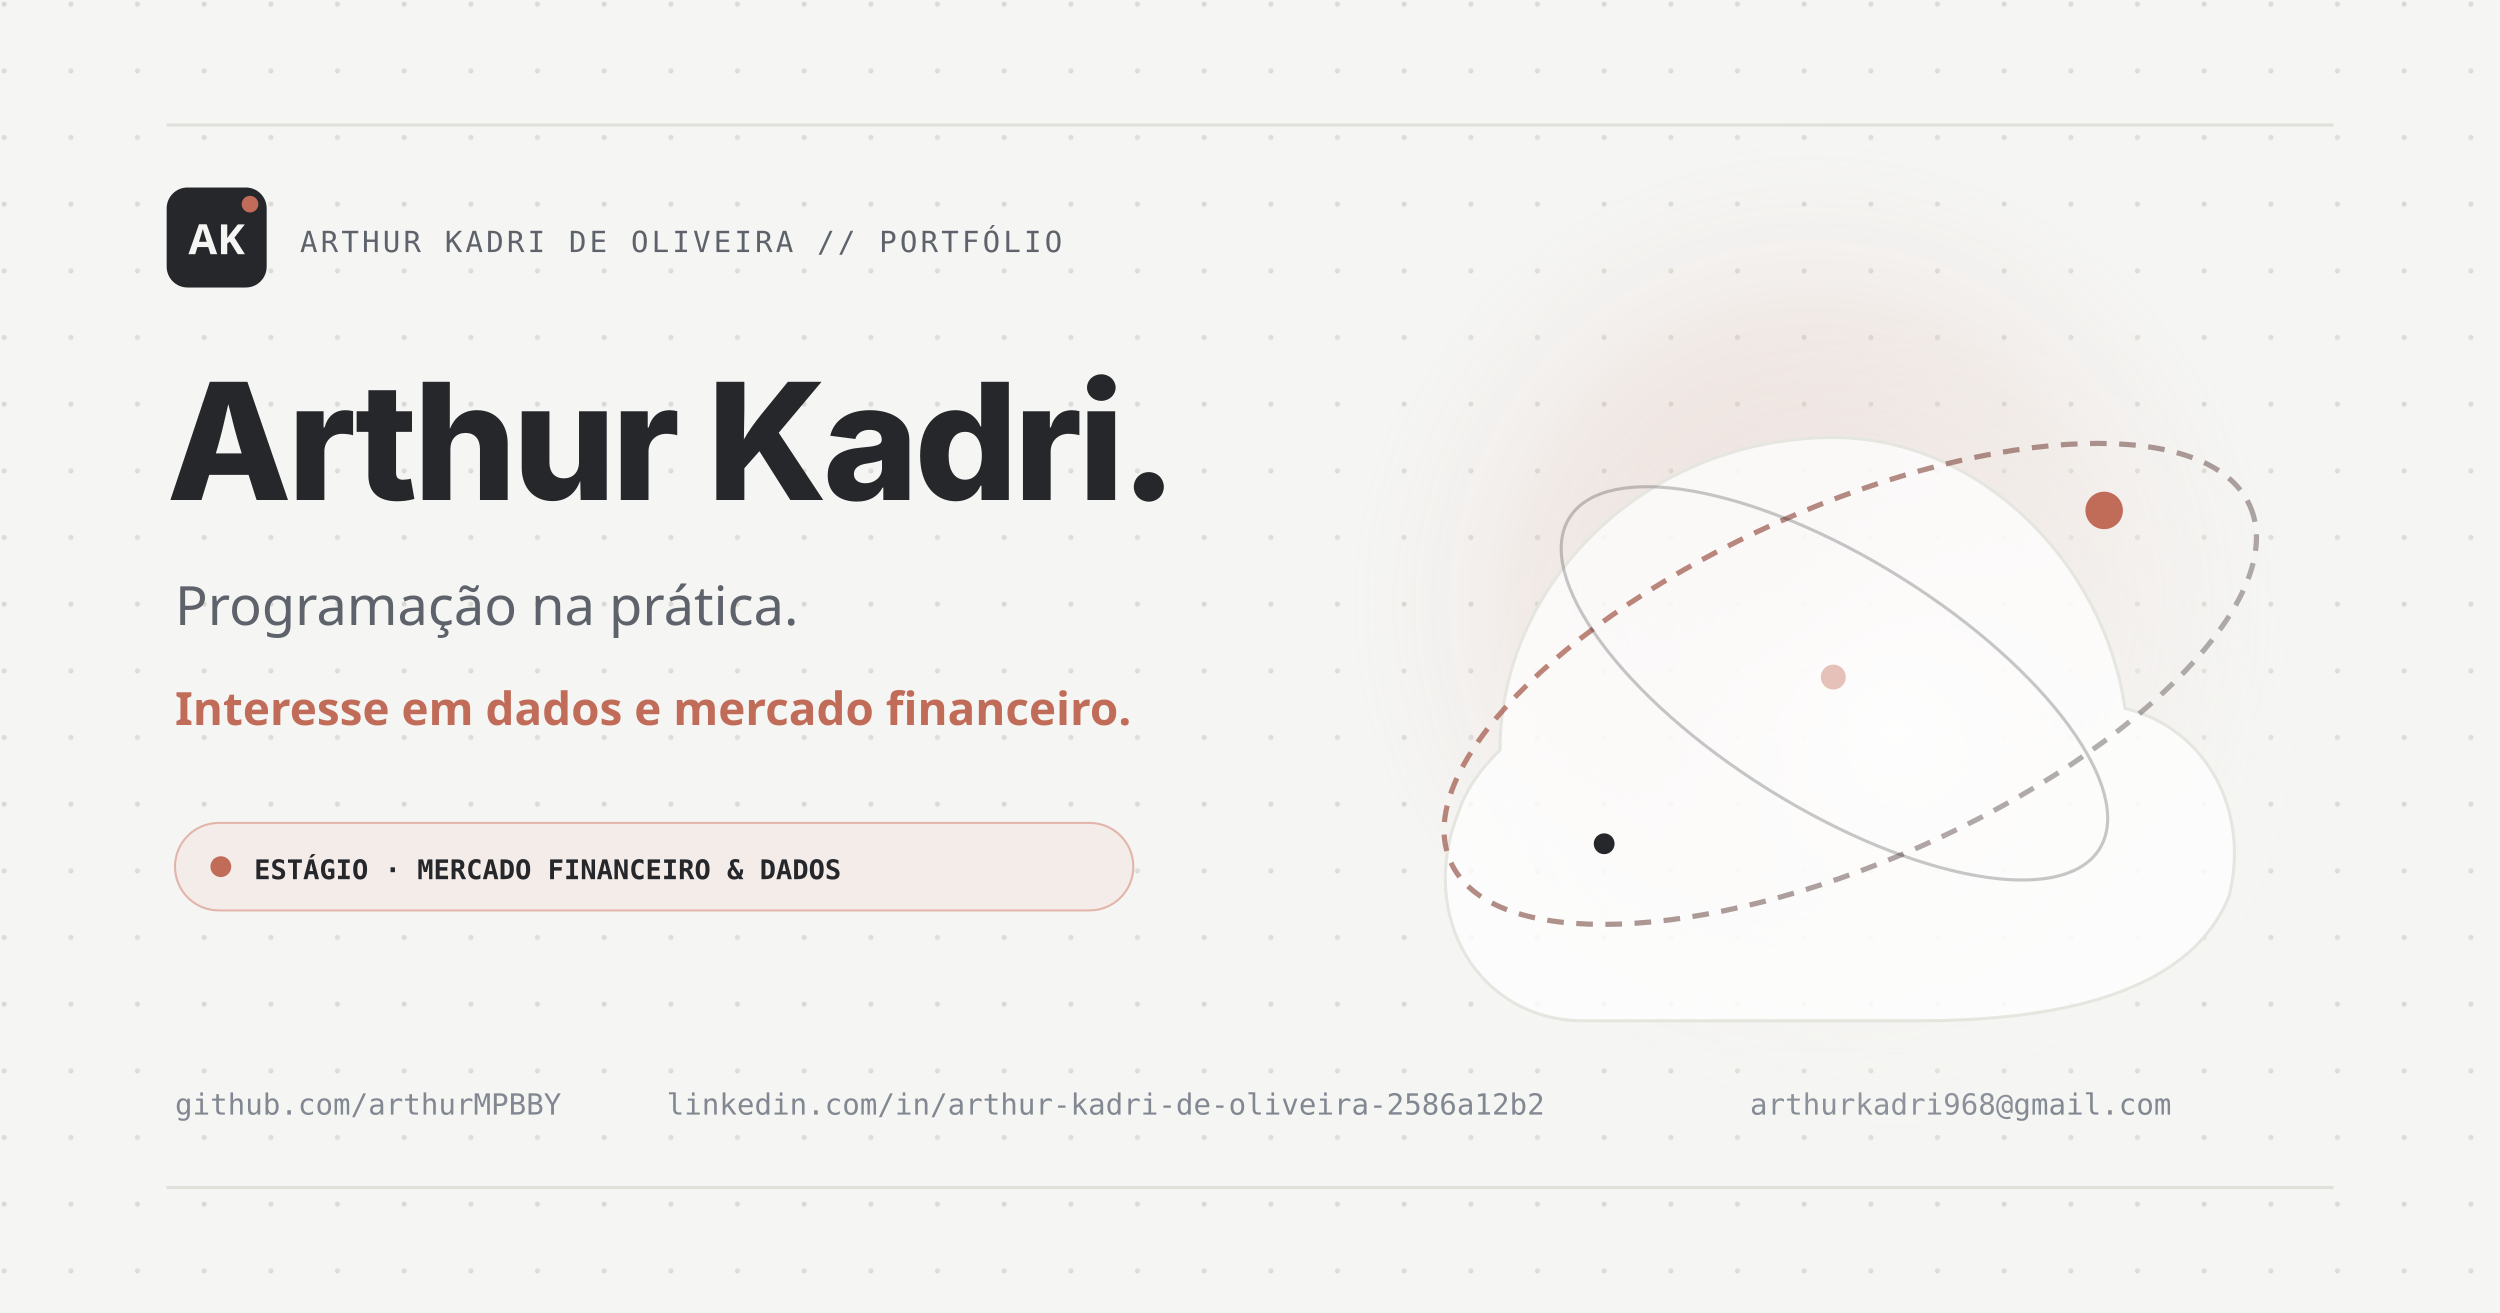
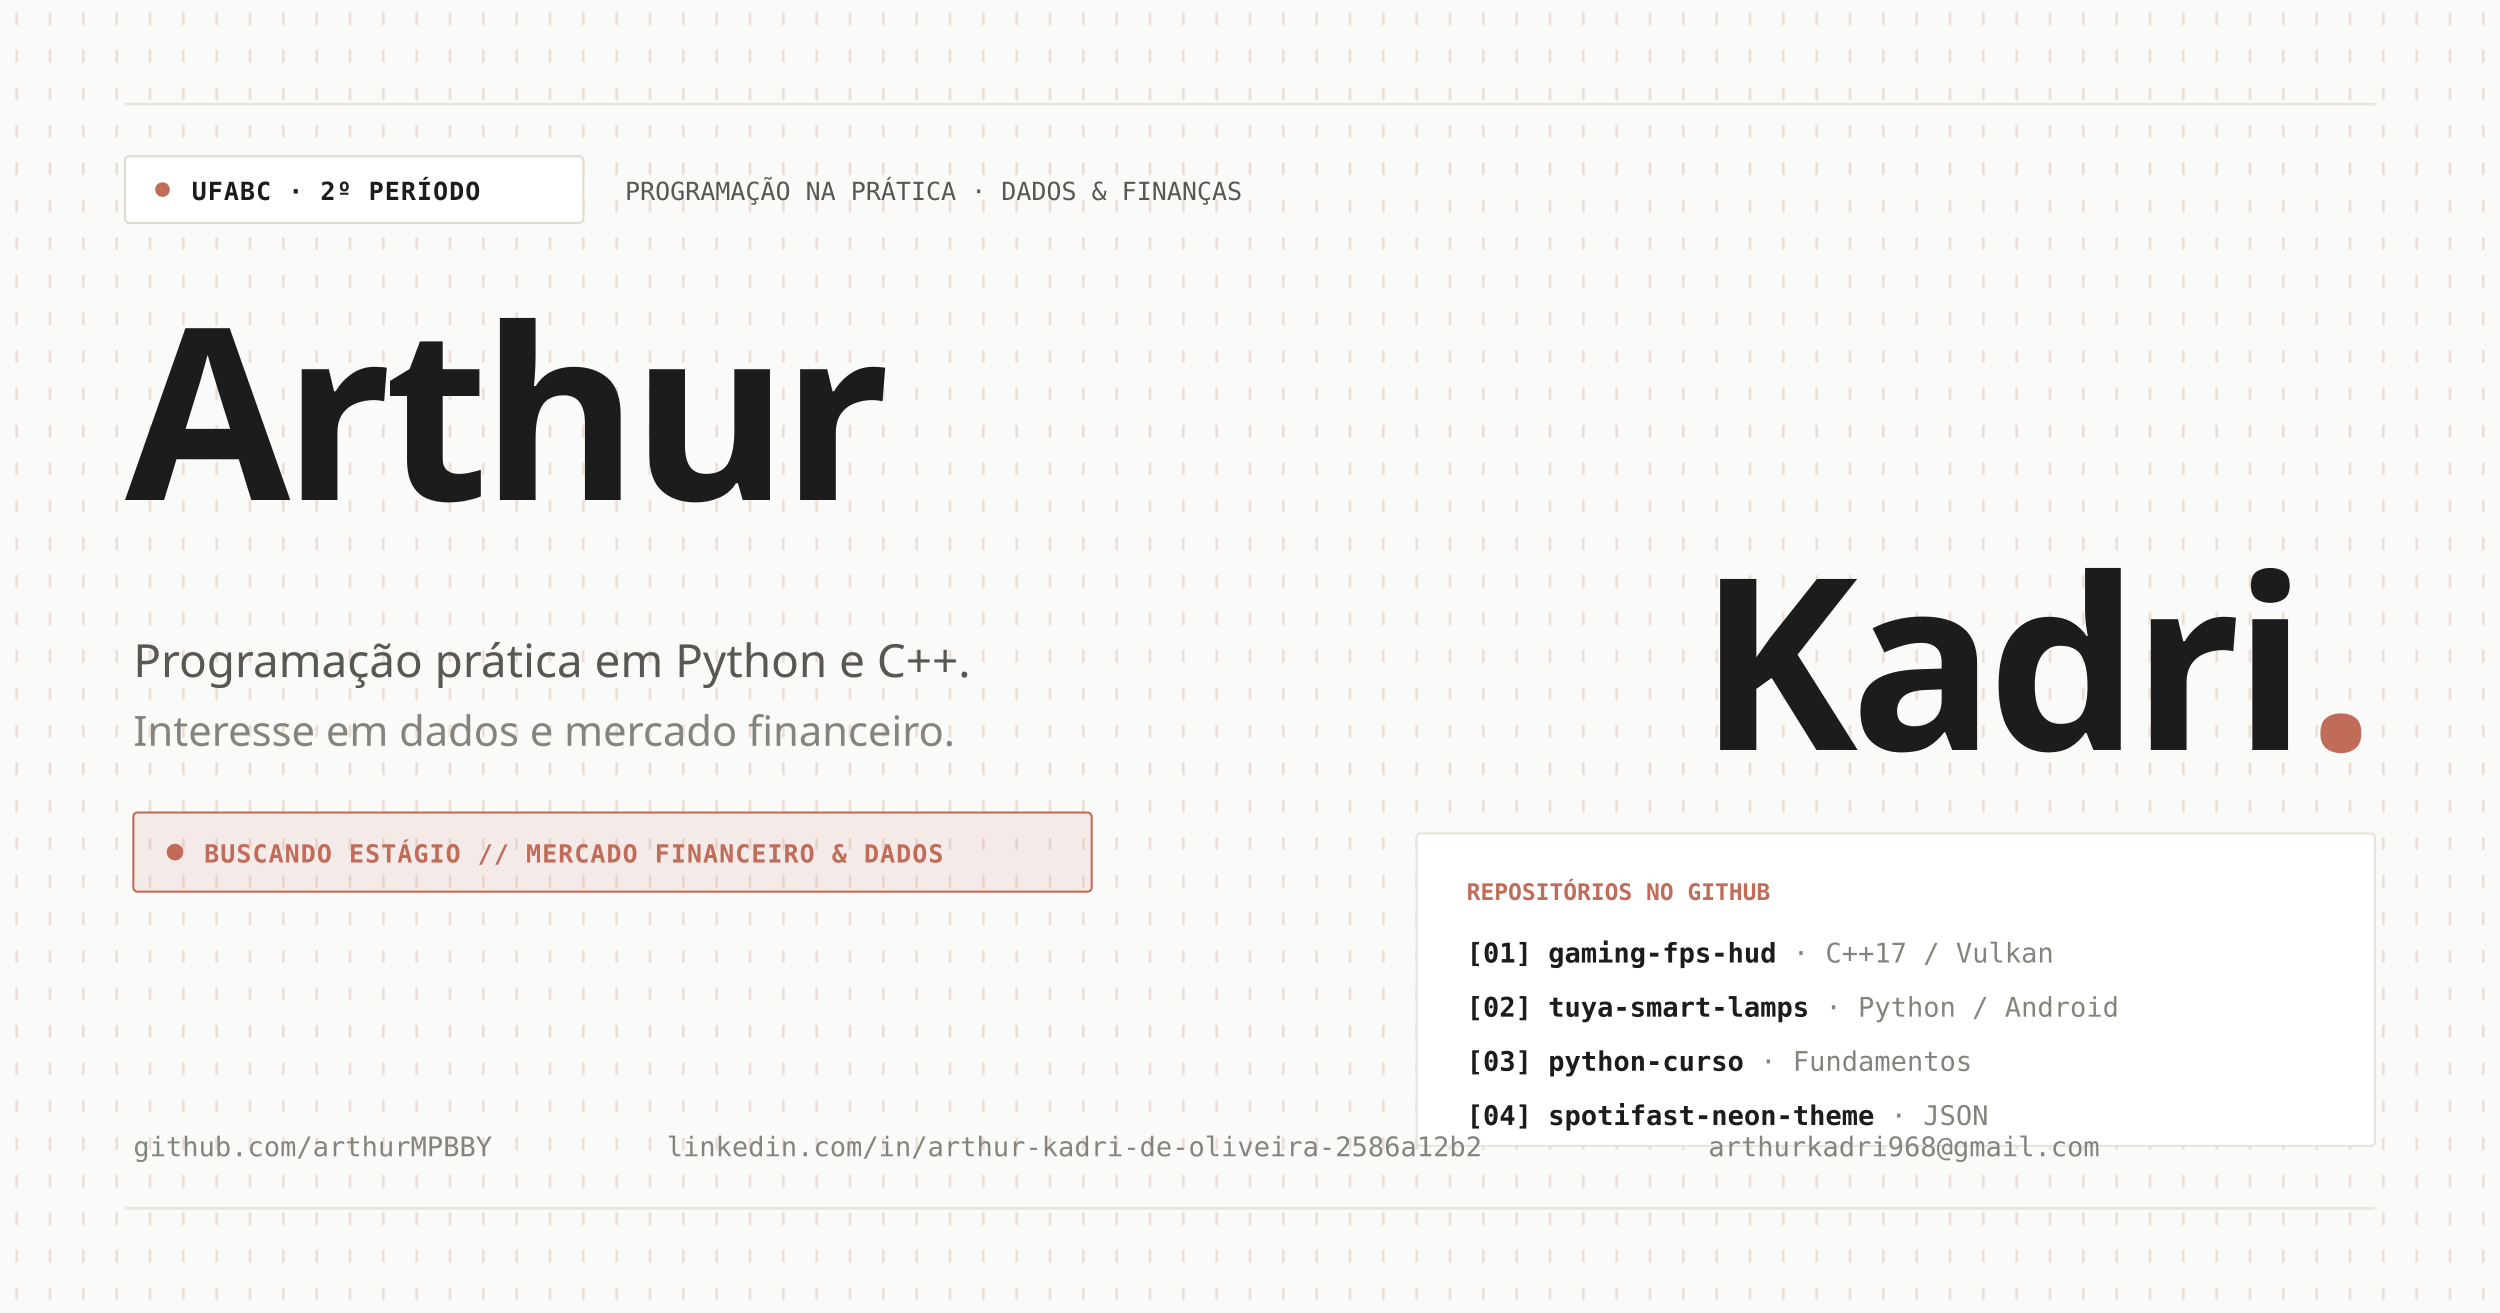
<svg xmlns="http://www.w3.org/2000/svg" viewBox="0 0 1200 630" width="1200" height="630">
  <defs>
-     <pattern id="dot-grid" x="0" y="0" width="32" height="32" patternUnits="userSpaceOnUse">
-       <circle cx="2" cy="2" r="1.2" fill="#d8d8d2" />
+     <pattern id="microbar-pattern" x="0" y="0" width="16" height="18" patternUnits="userSpaceOnUse">
+       <rect x="7.4" y="6" width="1.2" height="6" fill="#dec3b1" fill-opacity="0.5" />
    </pattern>
-     <radialGradient id="haze-coral" cx="50%" cy="50%" r="50%">
-       <stop offset="0%" stop-color="#c16b59" stop-opacity="0.22" />
-       <stop offset="60%" stop-color="#c16b59" stop-opacity="0.08" />
-       <stop offset="100%" stop-color="#f5f5f3" stop-opacity="0" />
-     </radialGradient>
-     <radialGradient id="haze-light" cx="50%" cy="50%" r="50%">
-       <stop offset="0%" stop-color="#ffffff" stop-opacity="0.85" />
-       <stop offset="60%" stop-color="#f5f5f3" stop-opacity="0.4" />
-       <stop offset="100%" stop-color="#f5f5f3" stop-opacity="0" />
-     </radialGradient>
-     <linearGradient id="orbit-grad" x1="0%" y1="0%" x2="100%" y2="100%">
-       <stop offset="0%" stop-color="#c16b59" stop-opacity="0.85" />
-       <stop offset="100%" stop-color="#25272b" stop-opacity="0.3" />
-     </linearGradient>
  </defs>
-   <rect width="1200" height="630" fill="#f5f5f3" />
-   <rect width="1200" height="630" fill="url(#dot-grid)" />
-   <line x1="80" y1="60" x2="1120" y2="60" stroke="#e0e0da" stroke-width="1.5" />
-   <line x1="80" y1="570" x2="1120" y2="570" stroke="#e0e0da" stroke-width="1.5" />
-   <rect x="80" y="90" width="48" height="48" rx="10" fill="#25272b" />
-   <text x="104" y="122" font-family="'Plus Jakarta Sans', system-ui, sans-serif" font-weight="800" font-size="20" fill="#f5f5f3" text-anchor="middle">AK</text>
-   <circle cx="120" cy="98" r="4" fill="#c16b59" />
-   <text x="144" y="121" font-family="'JetBrains Mono', monospace" font-size="14" font-weight="500" fill="#5e636b" letter-spacing="1.5">ARTHUR KADRI DE OLIVEIRA // PORTFÓLIO</text>
-   <text x="80" y="240" font-family="'Plus Jakarta Sans', system-ui, -apple-system, sans-serif" font-weight="800" font-size="78" fill="#25272b" letter-spacing="-2">Arthur Kadri.</text>
-   <text x="84" y="300" font-family="'DM Sans', system-ui, sans-serif" font-weight="500" font-size="26" fill="#5e636b">
-     Programação na prática.
+   <rect width="1200" height="630" fill="#fafaf9" />
+   <rect width="1200" height="630" fill="url(#microbar-pattern)" />
+   <line x1="60" y1="50" x2="1140" y2="50" stroke="#e6e4dc" stroke-width="1.2" />
+   <line x1="60" y1="580" x2="1140" y2="580" stroke="#e6e4dc" stroke-width="1.2" />
+   <rect x="60" y="75" width="220" height="32" rx="2" fill="#ffffff" stroke="#dedbd1" stroke-width="1" />
+   <circle cx="78" cy="91" r="3.5" fill="#c16b59" />
+   <text x="92" y="96" font-family="'JetBrains Mono', monospace" font-size="12" font-weight="600" fill="#1b1c1b" letter-spacing="0.5">UFABC · 2º PERÍODO</text>
+   <text x="300" y="96" font-family="'JetBrains Mono', monospace" font-size="12" font-weight="500" fill="#585852">PROGRAMAÇÃO NA PRÁTICA · DADOS &amp; FINANÇAS</text>
+   <text x="60" y="240" font-family="'Plus Jakarta Sans', system-ui, sans-serif" font-weight="800" font-size="115" fill="#1b1c1b" letter-spacing="-3.5">Arthur</text>
+   <text x="1140" y="360" text-anchor="end" font-family="'Plus Jakarta Sans', system-ui, sans-serif" font-weight="800" font-size="115" fill="#1b1c1b" letter-spacing="-3.5">Kadri<tspan fill="#c16b59">.</tspan>
  </text>
-   <text x="84" y="348" font-family="'Plus Jakarta Sans', system-ui, sans-serif" font-weight="600" font-size="22" fill="#c16b59">
+   <text x="64" y="325" font-family="'DM Sans', system-ui, sans-serif" font-weight="500" font-size="22" fill="#585852">
+     Programação prática em Python e C++.
+   </text>
+   <text x="64" y="358" font-family="'DM Sans', system-ui, sans-serif" font-weight="500" font-size="20" fill="#84847d">
    Interesse em dados e mercado financeiro.
  </text>
-   <rect x="84" y="395" width="460" height="42" rx="21" fill="#f4ece9" stroke="#e2b4aa" stroke-width="1" />
-   <circle cx="106" cy="416" r="5" fill="#c16b59" />
-   <text x="122" y="422" font-family="'JetBrains Mono', monospace" font-size="13" font-weight="600" fill="#25272b">ESTÁGIO · MERCADO FINANCEIRO &amp; DADOS</text>
-   <text x="84" y="535" font-family="'JetBrains Mono', monospace" font-size="14" fill="#828892">github.com/arthurMPBBY</text>
-   <text x="320" y="535" font-family="'JetBrains Mono', monospace" font-size="14" fill="#828892">linkedin.com/in/arthur-kadri-de-oliveira-2586a12b2</text>
-   <text x="840" y="535" font-family="'JetBrains Mono', monospace" font-size="14" fill="#828892">arthurkadri968@gmail.com</text>
-   <g transform="translate(880, 310)">
-     <circle cx="-10" cy="-20" r="230" fill="url(#haze-coral)" />
-     <circle cx="30" cy="40" r="200" fill="url(#haze-light)" />
-     <path d="M -160 50 C -160 -30, -90 -100, 0 -100 C 70 -100, 130 -40, 140 30 C 180 40, 200 80, 190 120 C 170 170, 100 180, 40 180 L -120 180 C -170 180, -200 130, -180 80 C -175 65, -165 55, -160 50 Z" fill="#ffffff" fill-opacity="0.75" stroke="#e6e6e0" stroke-width="1.5" />
-     <ellipse cx="0" cy="20" rx="210" ry="85" fill="none" stroke="url(#orbit-grad)" stroke-width="2.5" stroke-dasharray="8 6" transform="rotate(-24)" />
-     <ellipse cx="10" cy="15" rx="150" ry="60" fill="none" stroke="#25272b" stroke-opacity="0.25" stroke-width="1.5" transform="rotate(32)" />
-     <circle cx="130" cy="-65" r="9" fill="#c16b59" />
-     <circle cx="-110" cy="95" r="5" fill="#25272b" />
-     <circle cx="0" cy="15" r="6" fill="#c16b59" fill-opacity="0.4" />
+   <rect x="64" y="390" width="460" height="38" rx="2" fill="rgba(193, 107, 89, 0.10)" stroke="#c16b59" stroke-width="1" />
+   <circle cx="84" cy="409" r="4" fill="#c16b59" />
+   <text x="98" y="414" font-family="'JetBrains Mono', monospace" font-size="12" font-weight="700" fill="#c16b59" letter-spacing="0.5">BUSCANDO ESTÁGIO // MERCADO FINANCEIRO &amp; DADOS</text>
+   <g transform="translate(680, 400)">
+     <rect x="0" y="0" width="460" height="150" rx="2" fill="#ffffff" stroke="#e6e4dc" stroke-width="1" />
+     <text x="24" y="32" font-family="'JetBrains Mono', monospace" font-size="11" font-weight="700" fill="#c16b59">REPOSITÓRIOS NO GITHUB</text>
+     <text x="24" y="62" font-family="'JetBrains Mono', monospace" font-size="13" font-weight="600" fill="#1b1c1b">[01] gaming-fps-hud <tspan fill="#84847d" font-weight="400">· C++17 / Vulkan</tspan>
+     </text>
+     <text x="24" y="88" font-family="'JetBrains Mono', monospace" font-size="13" font-weight="600" fill="#1b1c1b">[02] tuya-smart-lamps <tspan fill="#84847d" font-weight="400">· Python / Android</tspan>
+     </text>
+     <text x="24" y="114" font-family="'JetBrains Mono', monospace" font-size="13" font-weight="600" fill="#1b1c1b">[03] python-curso <tspan fill="#84847d" font-weight="400">· Fundamentos</tspan>
+     </text>
+     <text x="24" y="140" font-family="'JetBrains Mono', monospace" font-size="13" font-weight="600" fill="#1b1c1b">[04] spotifast-neon-theme <tspan fill="#84847d" font-weight="400">· JSON</tspan>
+     </text>
  </g>
+   <text x="64" y="555" font-family="'JetBrains Mono', monospace" font-size="13" fill="#84847d">github.com/arthurMPBBY</text>
+   <text x="320" y="555" font-family="'JetBrains Mono', monospace" font-size="13" fill="#84847d">linkedin.com/in/arthur-kadri-de-oliveira-2586a12b2</text>
+   <text x="820" y="555" font-family="'JetBrains Mono', monospace" font-size="13" fill="#84847d">arthurkadri968@gmail.com</text>
</svg>
